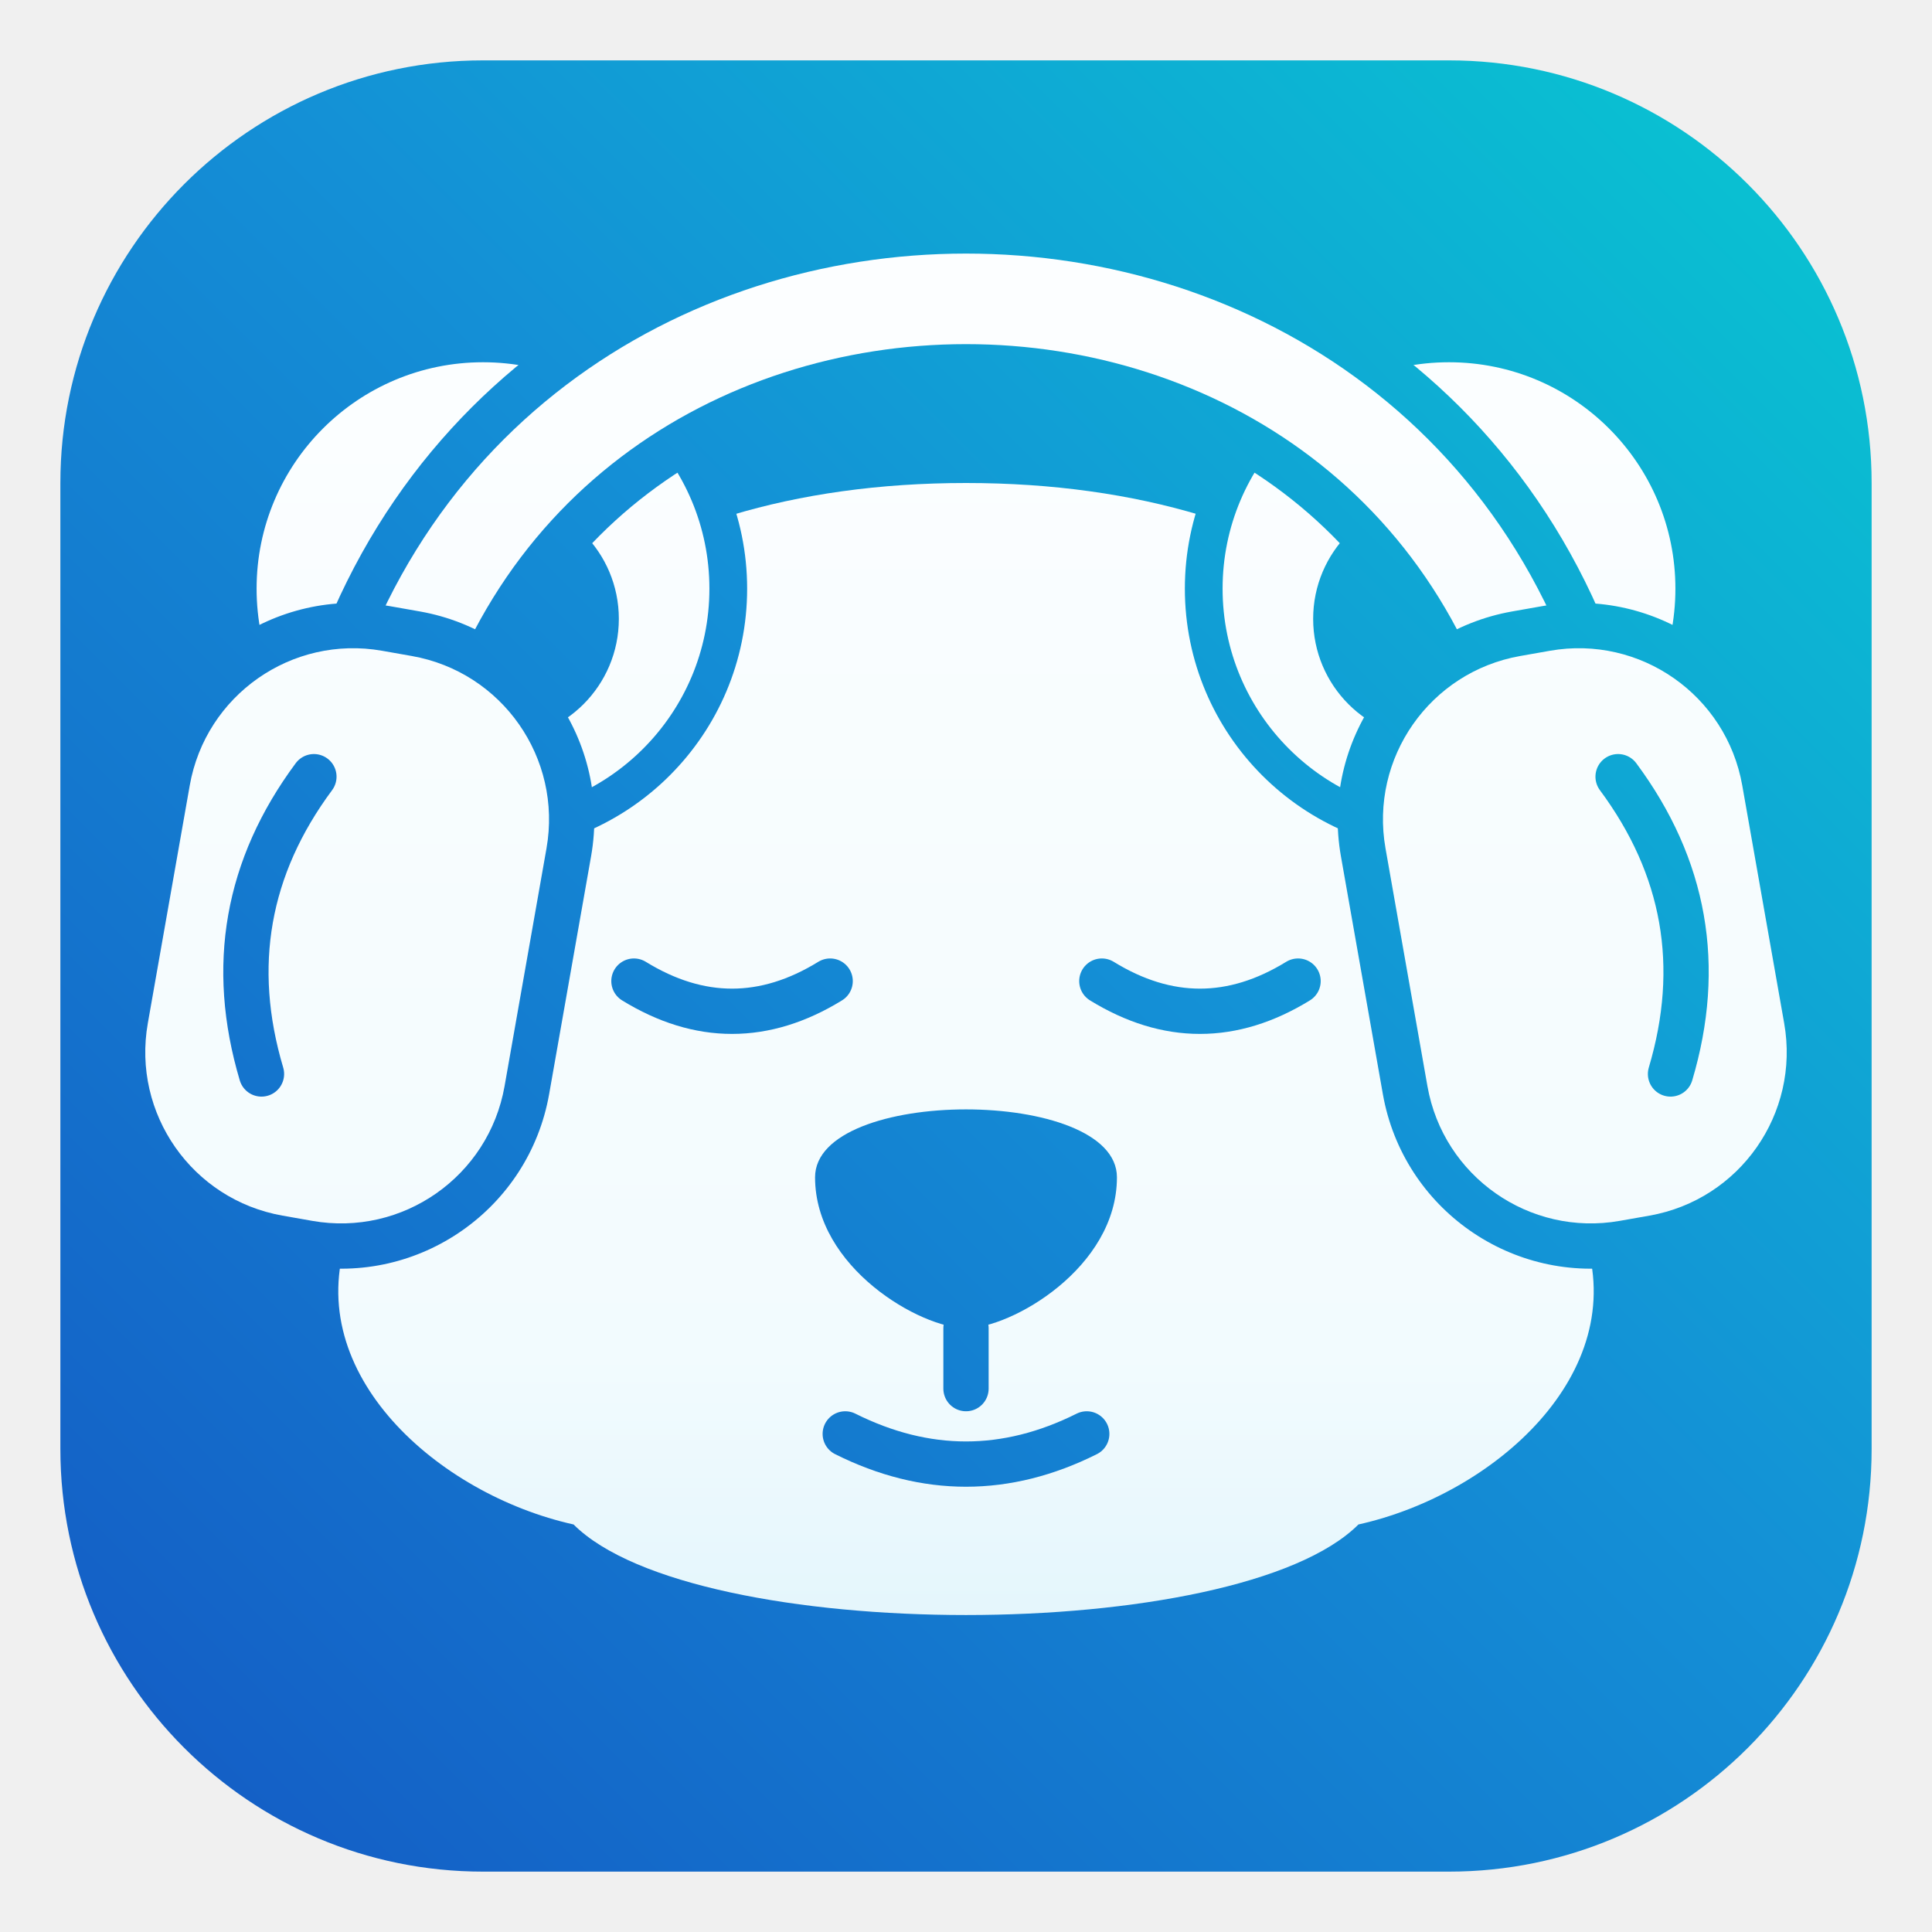
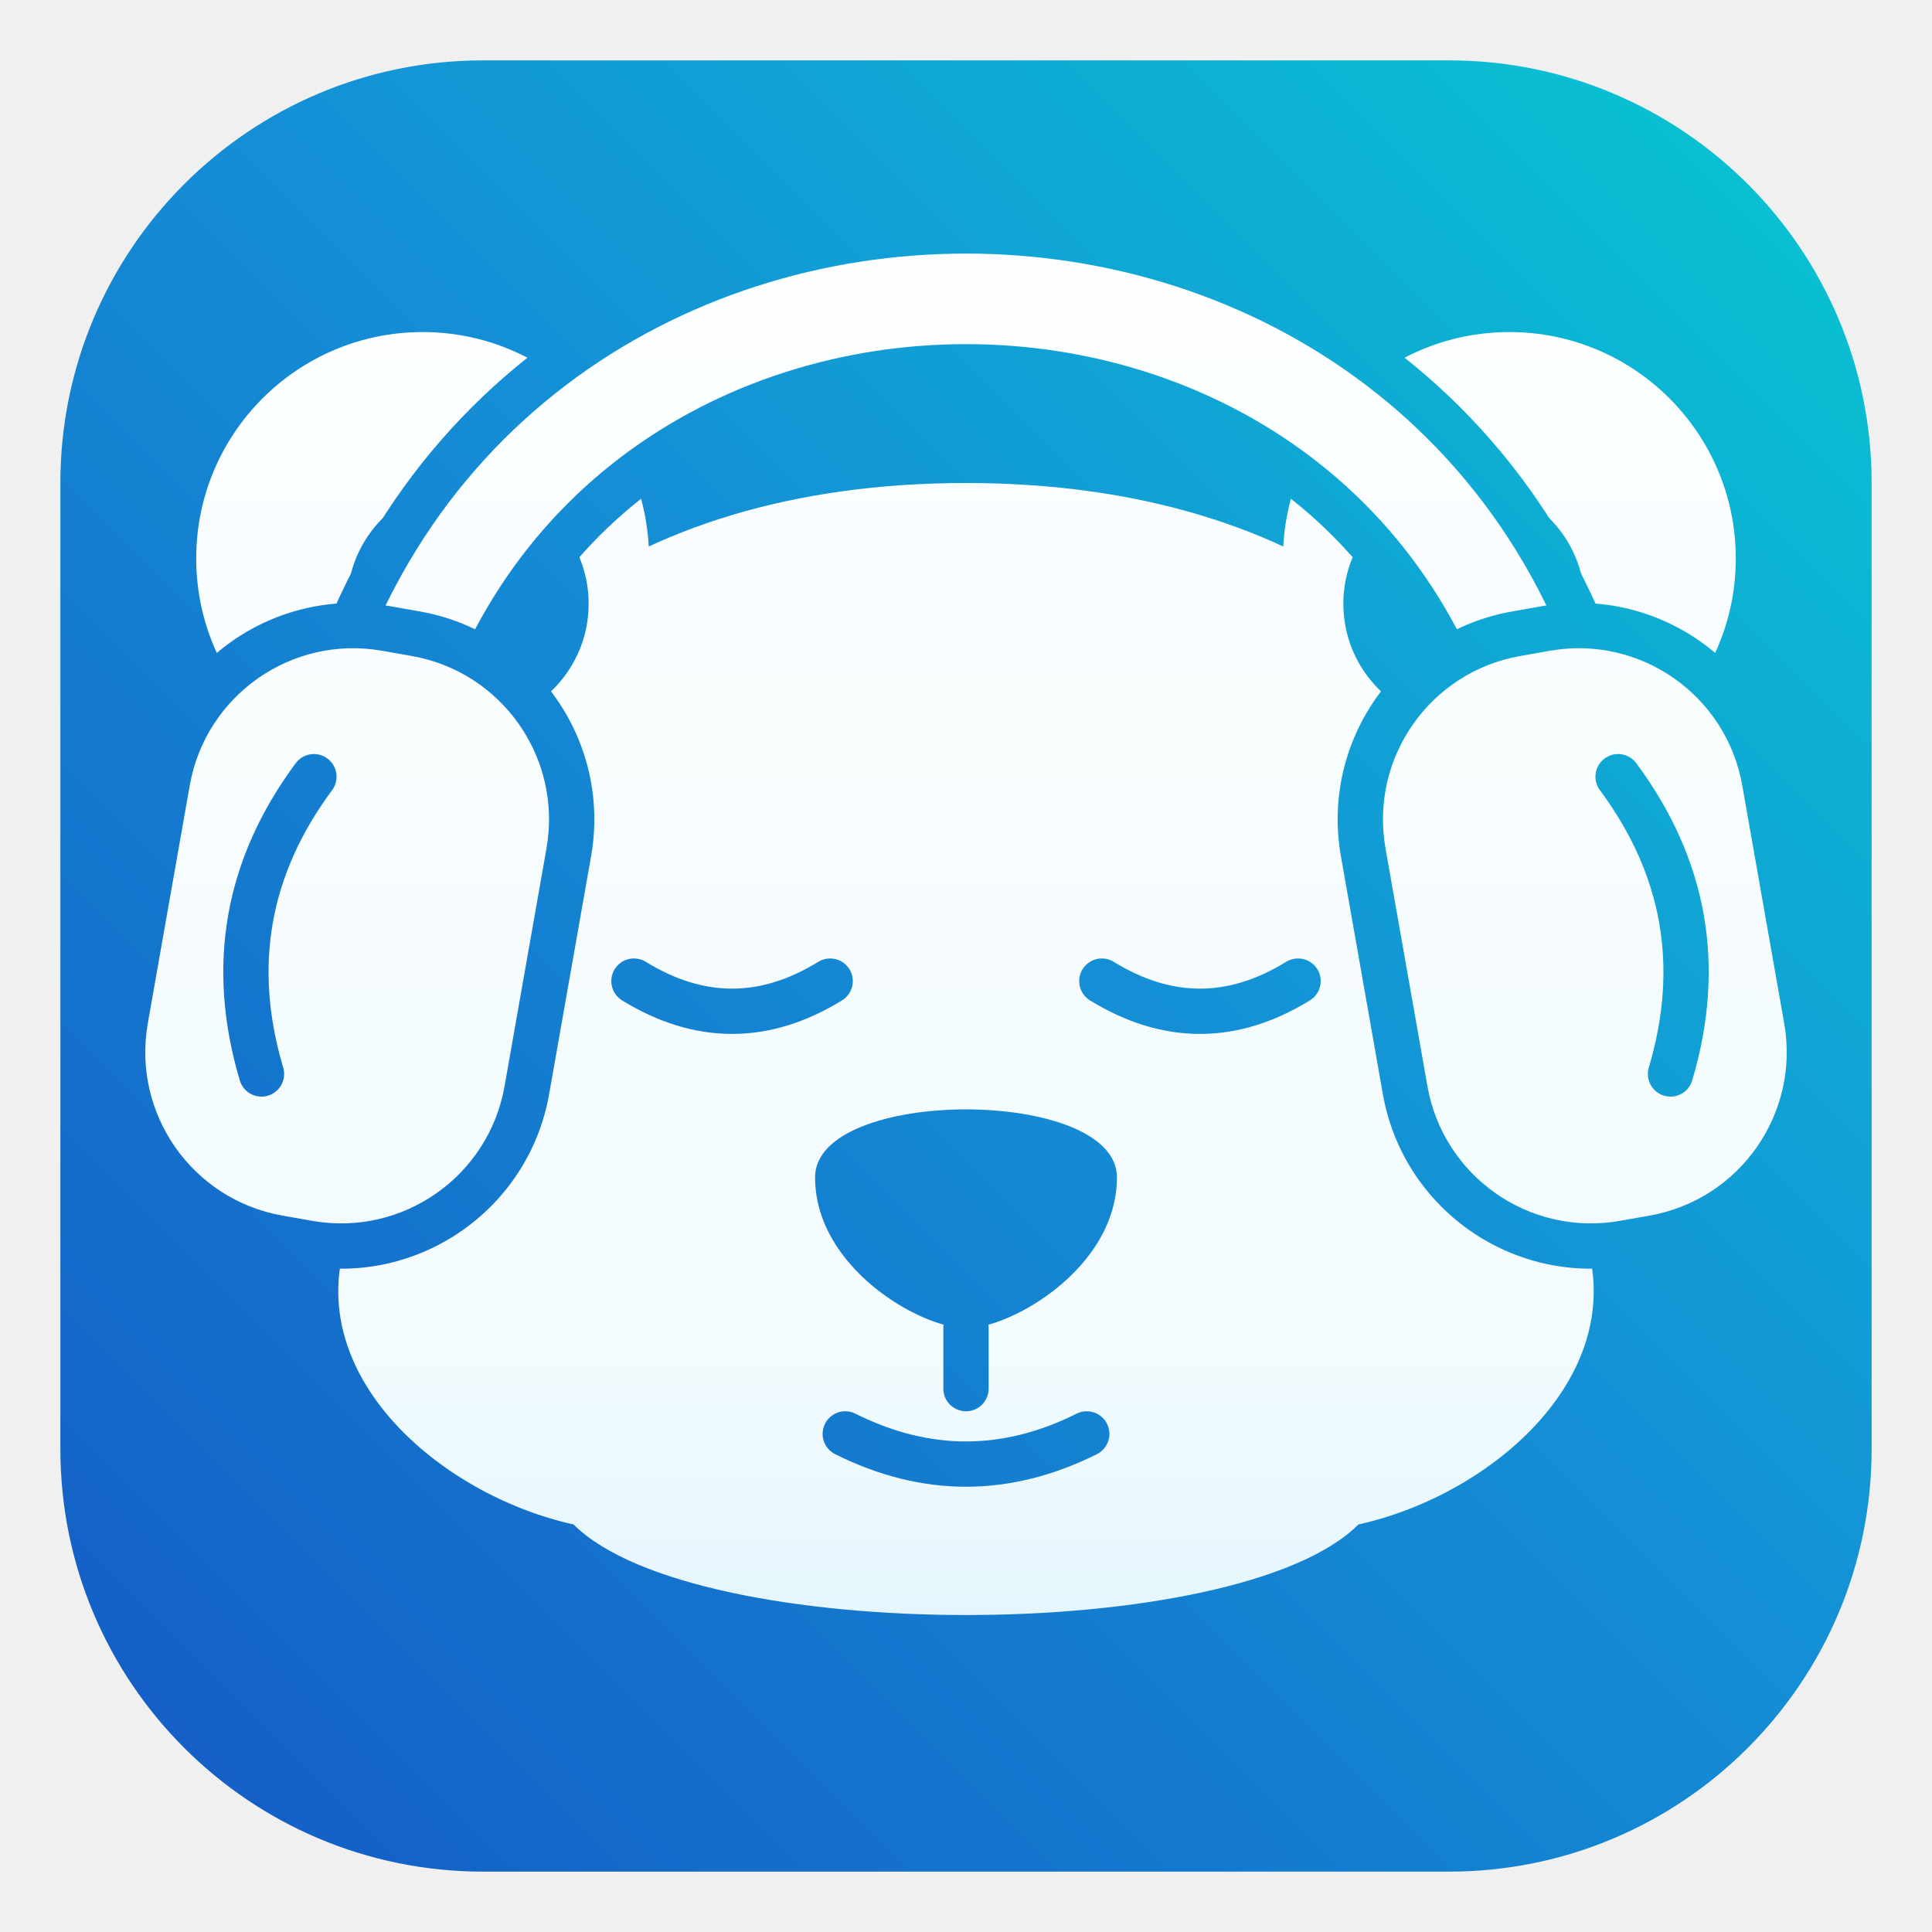
<svg xmlns="http://www.w3.org/2000/svg" viewBox="0 0 128 128">
  <defs>
    <linearGradient id="bg" x1="0" y1="1" x2="1" y2="0">
      <stop offset="0" stop-color="#1459c4" />
      <stop offset=".55" stop-color="#1490d6" />
      <stop offset="1" stop-color="#08c8d1" />
    </linearGradient>
    <linearGradient id="fur" x1="0" y1="0" x2="0" y2="1">
      <stop offset="0" stop-color="#ffffff" />
      <stop offset=".7" stop-color="#f2fbfe" />
      <stop offset="1" stop-color="#d3f0fa" />
    </linearGradient>
    <linearGradient id="hp" x1="0" y1="0" x2="0" y2="1">
      <stop offset="0" stop-color="#d4f3fc" />
      <stop offset="1" stop-color="#9edcf2" />
    </linearGradient>
    <mask id="m" maskUnits="userSpaceOnUse" x="0" y="0" width="128" height="128">
      <g transform="translate(0 7)">
        <path d="M64 25 C 87 25, 101 37, 103 53 C 109 59, 111 69, 105 75 C 108 84, 99 92, 90 94 C 82 102, 46 102, 38 94 C 29 92, 20 84, 23 75 C 17 69, 19 59, 25 53 C 27 37, 41 25, 64 25 Z" fill="white" stroke="black" stroke-width="6" />
        <path d="M64 25 C 87 25, 101 37, 103 53 C 109 59, 111 69, 105 75 C 108 84, 99 92, 90 94 C 82 102, 46 102, 38 94 C 29 92, 20 84, 23 75 C 17 69, 19 59, 25 53 C 27 37, 41 25, 64 25 Z" fill="white" />
-         <circle cx="32" cy="32" r="15" fill="white" stroke="black" stroke-width="5" />
-         <circle cx="32" cy="32" r="15" fill="white" />
-         <circle cx="33" cy="34" r="8" fill="black" />
-         <circle cx="96" cy="32" r="15" fill="white" stroke="black" stroke-width="5" />
-         <circle cx="96" cy="32" r="15" fill="white" />
-         <circle cx="95" cy="34" r="8" fill="black" />
+         <circle cx="28" cy="30" r="15" fill="white" />
+         <circle cx="31" cy="33" r="8" fill="black" />
+         <circle cx="100" cy="30" r="15" fill="white" />
+         <circle cx="97" cy="33" r="8" fill="black" />
        <path d="M54 68 C 54 62, 74 62, 74 68 C 74 74, 67 78, 64 78 C 61 78, 54 74, 54 68 Z" fill="black" transform="translate(0 3)" />
        <path d="M64 81 v4 M56 88 q8 4 16 0 M42 58 q6.5 4 13 0 M73 58 q6.5 4 13 0" fill="none" stroke="black" stroke-width="3" stroke-linecap="round" />
        <path d="M24.7 45.2 C 33 2, 95 2, 103.3 45.2" fill="none" stroke="black" stroke-width="12" stroke-linecap="round" />
        <path d="M24.7 45.2 C 33 2, 95 2, 103.3 45.2" fill="none" stroke="white" stroke-width="6" stroke-linecap="round" />
        <g transform="rotate(10 23 55)">
          <rect x="8" y="33" width="30" height="44" rx="14" fill="black" />
          <rect x="11" y="36" width="24" height="38" rx="11" fill="white" />
          <path d="M19 45 q-5 10 0 20" fill="none" stroke="black" stroke-width="3" stroke-linecap="round" />
        </g>
        <g transform="rotate(-10 105 55)">
          <rect x="90" y="33" width="30" height="44" rx="14" fill="black" />
          <rect x="93" y="36" width="24" height="38" rx="11" fill="white" />
          <path d="M109 45 q5 10 0 20" fill="none" stroke="black" stroke-width="3" stroke-linecap="round" />
        </g>
      </g>
    </mask>
    <mask id="clip">
      <rect x="4" y="4" width="120" height="120" rx="28" fill="white" />
    </mask>
  </defs>
  <rect x="4" y="4" width="120" height="120" rx="28" fill="url(#bg)" />
  <g mask="url(#clip)">
    <rect width="128" height="128" fill="url(#fur)" mask="url(#m)" />
  </g>
</svg>
